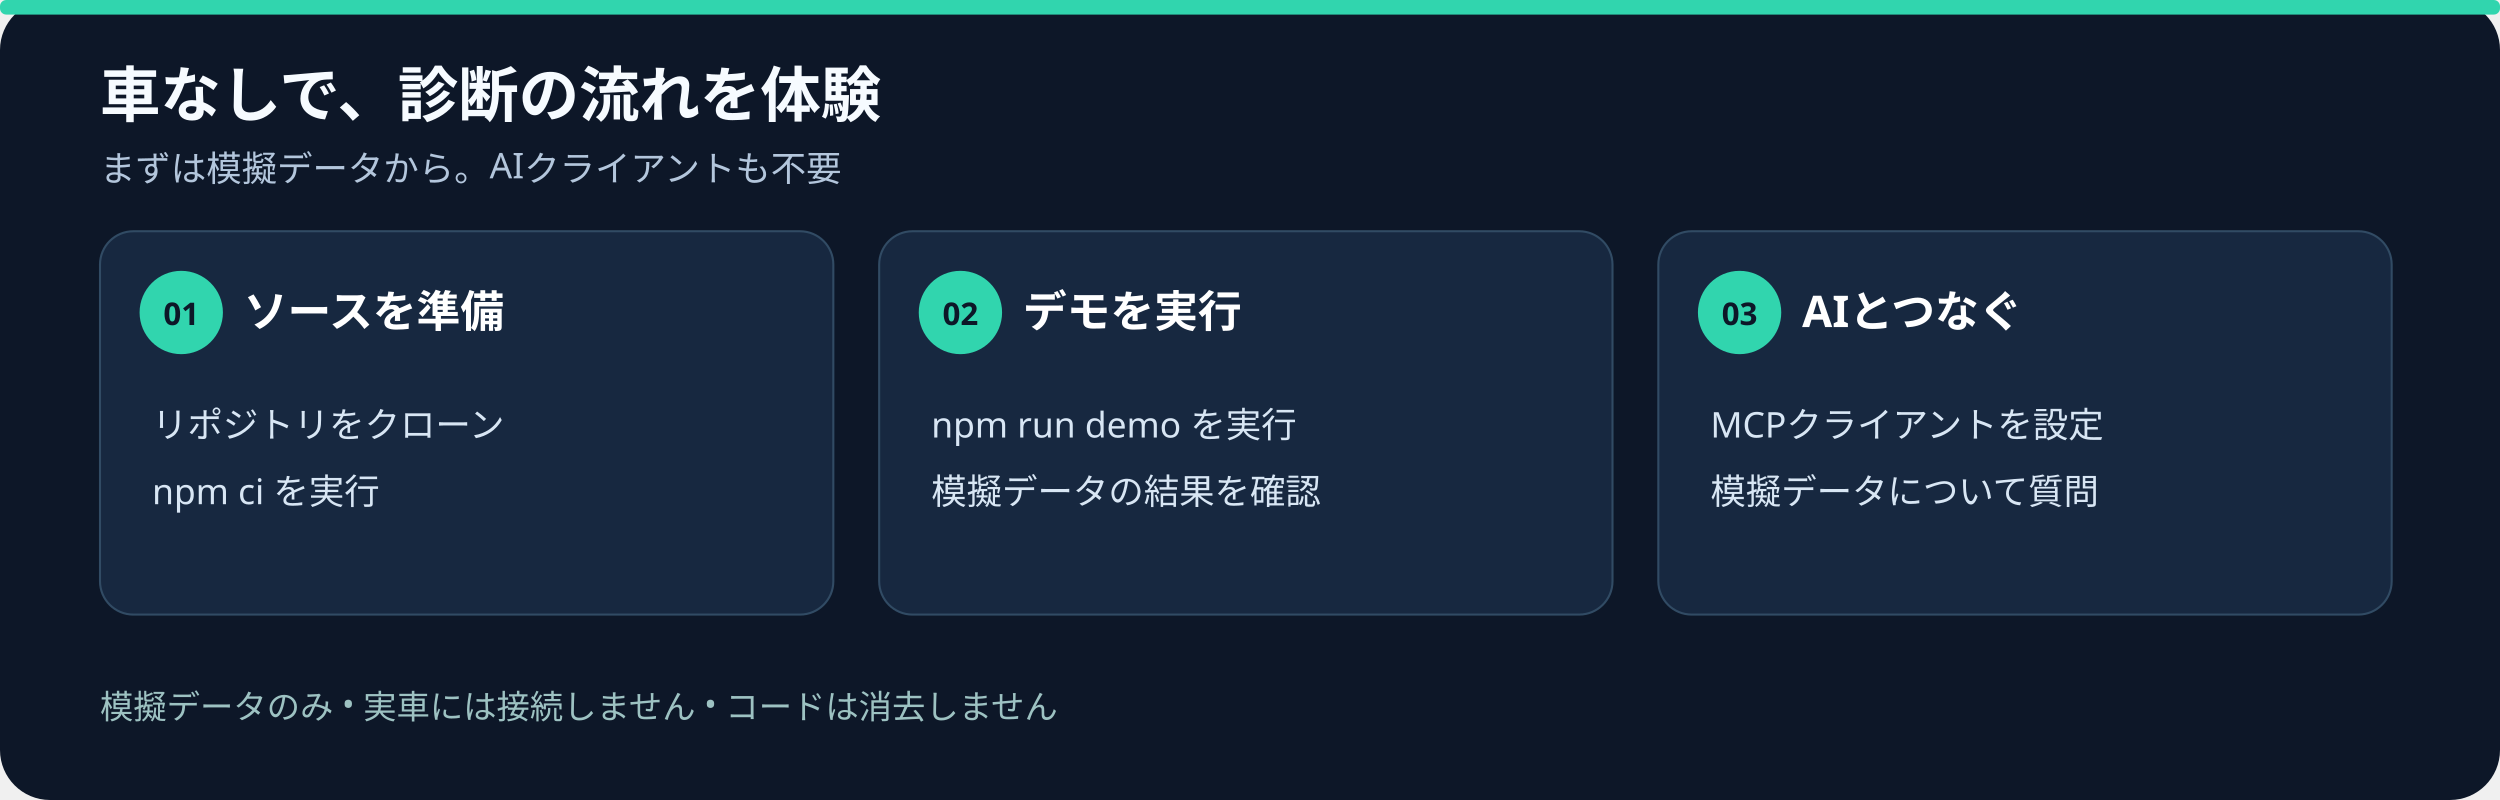
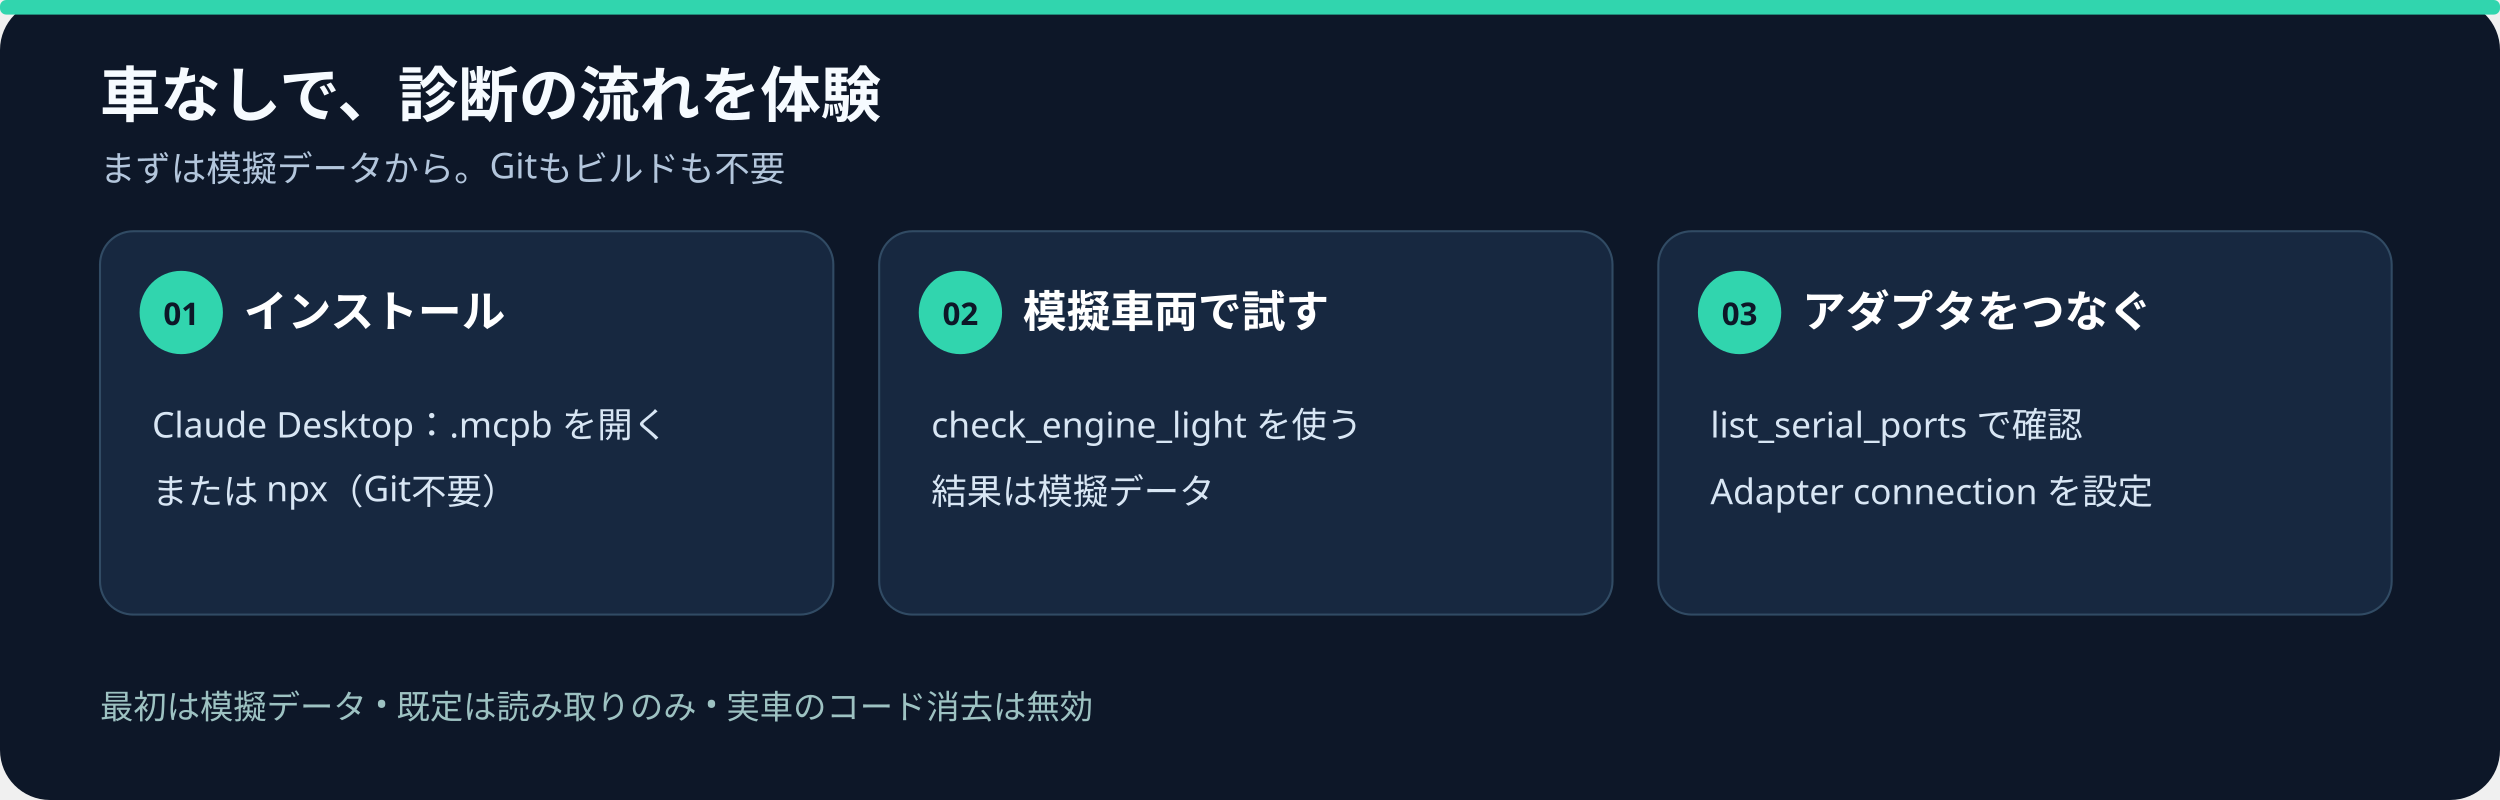
<svg xmlns="http://www.w3.org/2000/svg" width="1200" height="384" viewBox="0 0 1200 384" role="img" aria-labelledby="title desc">
  <rect width="1200" height="384" rx="24" fill="#0d1728" />
  <rect x="0" y="0" width="1200" height="7" rx="3" fill="#31d5ae" />
-   <g font-family="system-ui, -apple-system, Segoe UI, Noto Sans, sans-serif">
+   <g font-family="system-ui, -apple-system, Segoe UI, Noto Sans, Noto Sans JP, sans-serif">
    <text x="48" y="56" font-size="29" font-weight="700" fill="#f6fbff">車なしで、診断の流れを体験</text>
-     <text x="48" y="87" font-size="17" fill="#b3c6dc">まずは模擬データから。AIクライアントも不要</text>
+     <text x="48" y="87" font-size="17" fill="#b3c6dc">まずは模擬データから。Gitもビルドも不要</text>
    <rect x="48" y="111" width="352" height="184" rx="16" fill="#172840" stroke="#314b64" />
    <circle cx="87" cy="150" r="20" fill="#31d5ae" />
    <text x="87" y="156" text-anchor="middle" font-size="15" font-weight="700" fill="#0d1728">01</text>
-     <text x="117" y="157" font-size="21" font-weight="700" fill="#ffffff">ソースを準備</text>
-     <text x="73" y="210" font-size="17" fill="#d8e6f4">リポジトリをクローン</text>
-     <text x="73" y="242" font-size="17" fill="#d8e6f4">npm ci を実行</text>
+     <text x="117" y="157" font-size="21" font-weight="700" fill="#ffffff">インストール</text>
+     <text x="73" y="210" font-size="17" fill="#d8e6f4">Claude Desktop：.mcpb を開く</text>
+     <text x="73" y="242" font-size="17" fill="#d8e6f4">または npx（Git不要）</text>
    <rect x="422" y="111" width="352" height="184" rx="16" fill="#172840" stroke="#314b64" />
    <circle cx="461" cy="150" r="20" fill="#31d5ae" />
    <text x="461" y="156" text-anchor="middle" font-size="15" font-weight="700" fill="#0d1728">02</text>
-     <text x="491" y="157" font-size="21" font-weight="700" fill="#ffffff">デモを実行</text>
-     <text x="447" y="210" font-size="17" fill="#d8e6f4">npm run demo を実行</text>
-     <text x="447" y="242" font-size="17" fill="#d8e6f4">模擬データの結果を確認</text>
+     <text x="491" y="157" font-size="21" font-weight="700" fill="#ffffff">模擬車両で試す</text>
+     <text x="447" y="210" font-size="17" fill="#d8e6f4">check_engine_light を使う</text>
+     <text x="447" y="242" font-size="17" fill="#d8e6f4">結果は模擬データ</text>
    <rect x="796" y="111" width="352" height="184" rx="16" fill="#172840" stroke="#314b64" />
    <circle cx="835" cy="150" r="20" fill="#31d5ae" />
    <text x="835" y="156" text-anchor="middle" font-size="15" font-weight="700" fill="#0d1728">03</text>
-     <text x="865" y="157" font-size="21" font-weight="700" fill="#ffffff">AIとつなぐ</text>
-     <text x="821" y="210" font-size="17" fill="#d8e6f4">MCPクライアントを設定</text>
-     <text x="821" y="242" font-size="17" fill="#d8e6f4">模擬データについて質問</text>
-     <text x="48" y="345" font-size="16" fill="#9dc2c2">模擬データのみ  •  実車には接続しません  •  コードは消去しません</text>
+     <text x="865" y="157" font-size="21" font-weight="700" fill="#ffffff">アダプタをつなぐ</text>
+     <text x="821" y="210" font-size="17" fill="#d8e6f4">list_serial_ports で確認</text>
+     <text x="821" y="242" font-size="17" fill="#d8e6f4">Adapter connection を設定</text>
+     <text x="48" y="345" font-size="16" fill="#9dc2c2">最初は模擬データ  •  既定は読み取りのみ  •  実車のコード消去は無効</text>
  </g>
</svg>
